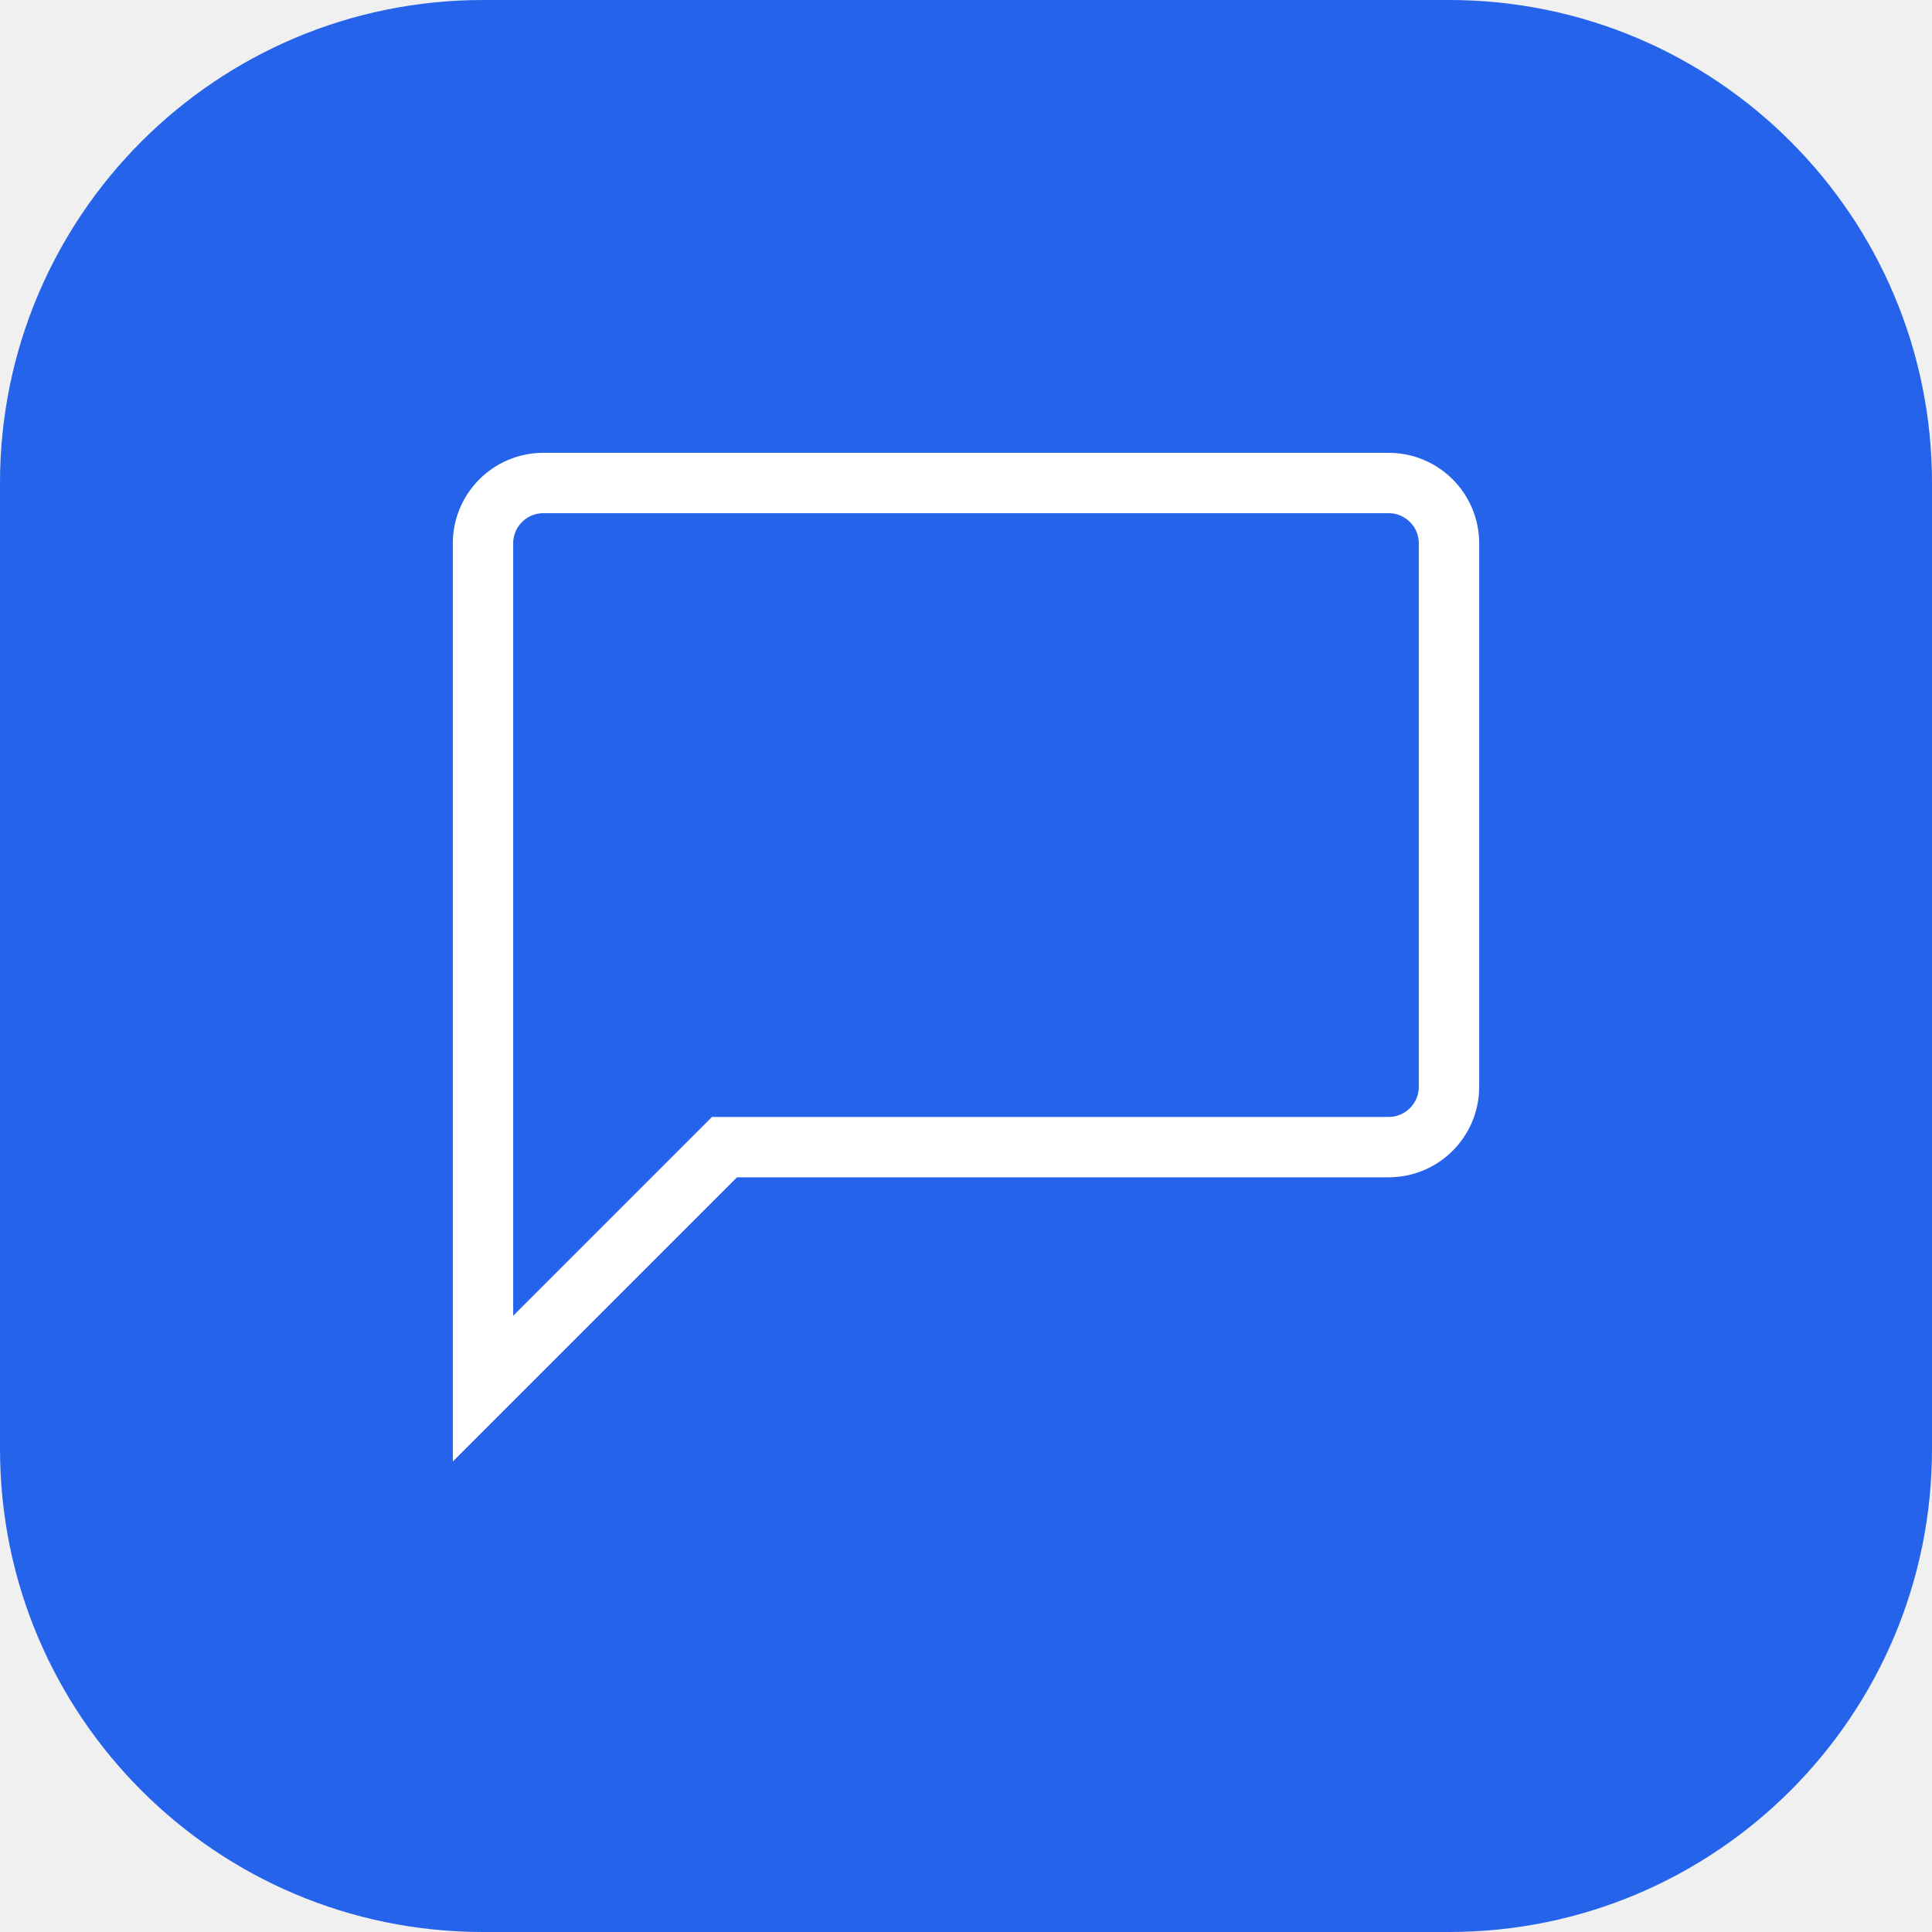
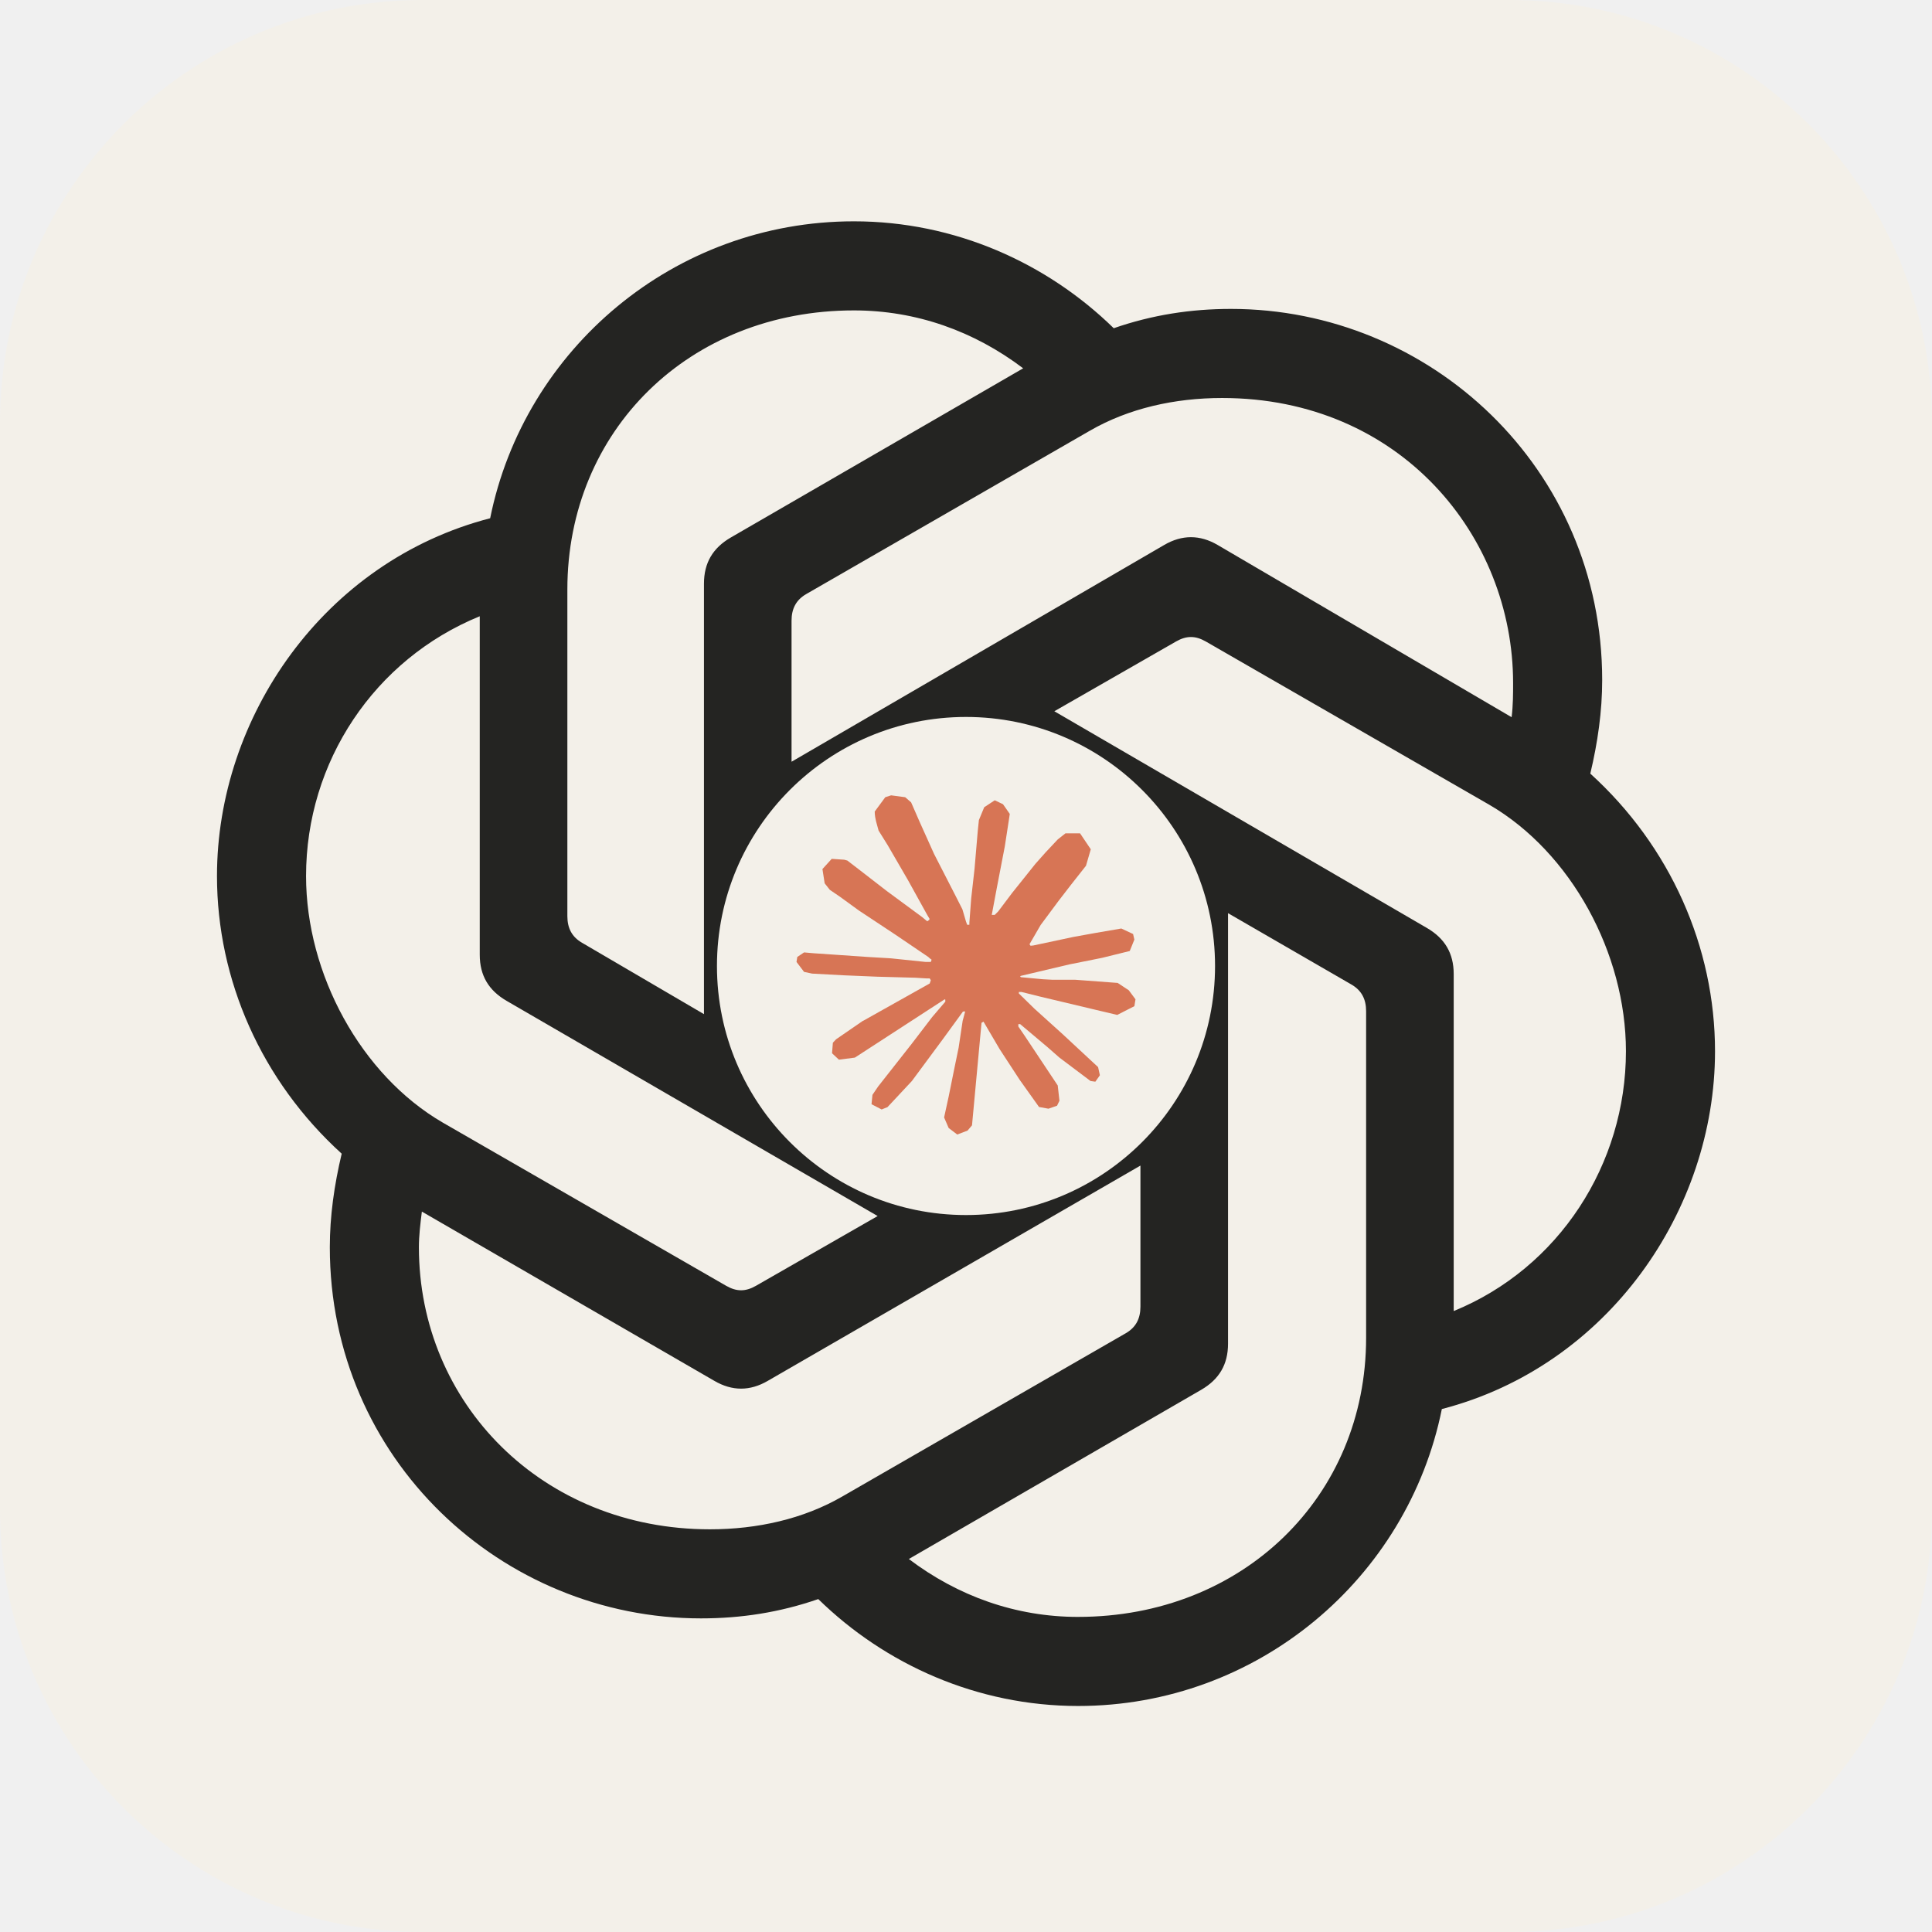
- <svg xmlns="http://www.w3.org/2000/svg" width="32" height="32" viewBox="0 0 32 32" fill="none">
-   <rect width="32" height="32" rx="8" fill="hsl(221.2 83.2% 53.3%)" />
-   <path d="M8 9C8 8.448 8.448 8 9 8H23C23.552 8 24 8.448 24 9V18C24 18.552 23.552 19 23 19H12L8 23V9Z" stroke="white" strokeWidth="2" strokeLinecap="round" strokeLinejoin="round" fill="none" />
+ <svg xmlns="http://www.w3.org/2000/svg" width="512" height="512" viewBox="0 0 512 512">
+   <rect width="512" height="512" rx="112" fill="#F3F0E9" />
+   <path d="M304.246 294.611V249.028C304.246 245.189 305.687 242.309 309.044 240.392L400.692 187.612C413.167 180.415 428.042 177.058 443.394 177.058C500.971 177.058 537.44 221.682 537.44 269.182C537.44 272.54 537.44 276.379 536.959 280.218L441.954 224.558C436.197 221.201 430.437 221.201 424.68 224.558L304.246 294.611ZM518.245 472.145V363.224C518.245 356.505 515.364 351.707 509.608 348.349L389.174 278.296L428.519 255.743C431.877 253.826 434.757 253.826 438.115 255.743L529.762 308.523C556.154 323.879 573.905 356.505 573.905 388.171C573.905 424.636 552.315 458.225 518.245 472.141V472.145ZM275.937 376.182L236.592 353.152C233.235 351.235 231.794 348.354 231.794 344.515V238.956C231.794 187.617 271.139 148.749 324.4 148.749C344.555 148.749 363.264 155.468 379.102 167.463L284.578 222.164C278.822 225.521 275.942 230.319 275.942 237.039V376.186L275.937 376.182ZM360.626 425.122L304.246 393.455V326.283L360.626 294.616L417.002 326.283V393.455L360.626 425.122ZM396.852 570.989C376.698 570.989 357.989 564.27 342.151 552.276L436.674 497.574C442.431 494.217 445.311 489.419 445.311 482.699V343.552L485.138 366.582C488.495 368.499 489.936 371.379 489.936 375.219V480.778C489.936 532.117 450.109 570.985 396.852 570.985V570.989ZM283.134 463.99L191.486 411.211C165.094 395.854 147.343 363.229 147.343 331.562C147.343 294.616 169.415 261.509 203.48 247.593V356.991C203.48 363.71 206.361 368.508 212.117 371.866L332.074 441.437L292.729 463.99C289.372 465.907 286.491 465.907 283.134 463.99ZM277.859 542.68C223.639 542.68 183.813 501.895 183.813 451.514C183.813 447.675 184.294 443.836 184.771 439.997L279.295 494.698C285.051 498.056 290.812 498.056 296.568 494.698L417.002 425.127V470.71C417.002 474.549 415.562 477.429 412.204 479.346L320.557 532.126C308.081 539.323 293.206 542.68 277.854 542.68H277.859ZM396.852 599.776C454.911 599.776 503.37 558.513 514.41 503.812C568.149 489.896 602.696 439.515 602.696 388.176C602.696 354.587 588.303 321.962 562.392 298.45C564.791 288.373 566.231 278.296 566.231 268.224C566.231 199.611 510.571 148.267 446.274 148.267C433.322 148.267 420.846 150.184 408.37 154.505C386.775 133.392 357.026 119.958 324.4 119.958C266.342 119.958 217.883 161.22 206.843 215.921C153.104 229.837 118.557 280.218 118.557 331.557C118.557 365.146 132.95 397.771 158.861 421.283C156.462 431.36 155.022 441.437 155.022 451.51C155.022 520.123 210.682 571.466 274.978 571.466C287.931 571.466 300.407 569.549 312.883 565.228C334.473 586.341 364.222 599.776 396.852 599.776Z" transform="translate(256 256) scale(.82) translate(-360.626 -360.626)" fill="#242422" />
+   <circle cx="256" cy="256" r="66" fill="#F3F0E9" />
+   <path d="M142.27 316.619l73.655-41.326 1.238-3.589-1.238-1.996-3.589-.001-12.31-.759-42.084-1.138-36.498-1.516-35.361-1.896-8.897-1.895-8.34-10.995.859-5.484 7.482-5.03 10.717.935 23.683 1.617 35.537 2.452 25.782 1.517 38.193 3.968h6.064l.86-2.451-2.073-1.517-1.618-1.517-36.776-24.922-39.81-26.338-20.852-15.166-11.273-7.683-5.687-7.204-2.451-15.721 10.237-11.273 13.75.935 3.513.936 13.928 10.716 29.749 23.027 38.848 28.612 5.687 4.727 2.275-1.617.278-1.138-2.553-4.271-21.13-38.193-22.546-38.848-10.035-16.101-2.654-9.655c-.935-3.968-1.617-7.304-1.617-11.374l11.652-15.823 6.445-2.073 15.545 2.073 6.547 5.687 9.655 22.092 15.646 34.78 24.265 47.291 7.103 14.028 3.791 12.992 1.416 3.968 2.449-.001v-2.275l1.997-26.641 3.69-32.707 3.589-42.084 1.239-11.854 5.863-14.206 11.652-7.683 9.099 4.348 7.482 10.716-1.036 6.926-4.449 28.915-8.72 45.294-5.687 30.331h3.313l3.792-3.791 15.342-20.372 25.782-32.227 11.374-12.789 13.27-14.129 8.517-6.724 16.1-.001 11.854 17.617-5.307 18.199-16.581 21.029-13.75 17.819-19.716 26.54-12.309 21.231 1.138 1.694 2.932-.278 44.536-9.479 24.062-4.347 28.714-4.928 12.992 6.066 1.416 6.167-5.106 12.613-30.71 7.583-36.018 7.204-53.636 12.689-.657.48.758.935 24.164 2.275 10.337.556h25.301l47.114 3.514 12.309 8.139 7.381 9.959-1.238 7.583-18.957 9.655-25.579-6.066-59.702-14.205-20.474-5.106-2.83-.001v1.694l17.061 16.682 31.266 28.233 39.152 36.397 1.997 8.999-5.03 7.102-5.307-.758-34.401-25.883-13.27-11.651-30.053-25.302-1.996-.001v2.654l6.926 10.136 36.574 54.975 1.895 16.859-2.653 5.485-9.479 3.311-10.414-1.895-21.408-30.054-22.092-33.844-17.819-30.331-2.173 1.238-10.515 113.261-4.929 5.788-11.374 4.348-9.478-7.204-5.03-11.652 5.03-23.027 6.066-30.052 4.928-23.886 4.449-29.674 2.654-9.858-.177-.657-2.173.278-22.37 30.71-34.021 45.977-26.919 28.815-6.445 2.553-11.173-5.789 1.037-10.337 6.243-9.2 37.257-47.392 22.47-29.371 14.508-16.961-.101-2.451h-.859l-98.954 64.251-17.618 2.275-7.583-7.103.936-11.652 3.589-3.791 29.749-20.474-.101.102.024.101z" transform="translate(194.56 194.56) scale(.24)" fill="#D77555" />
</svg>
